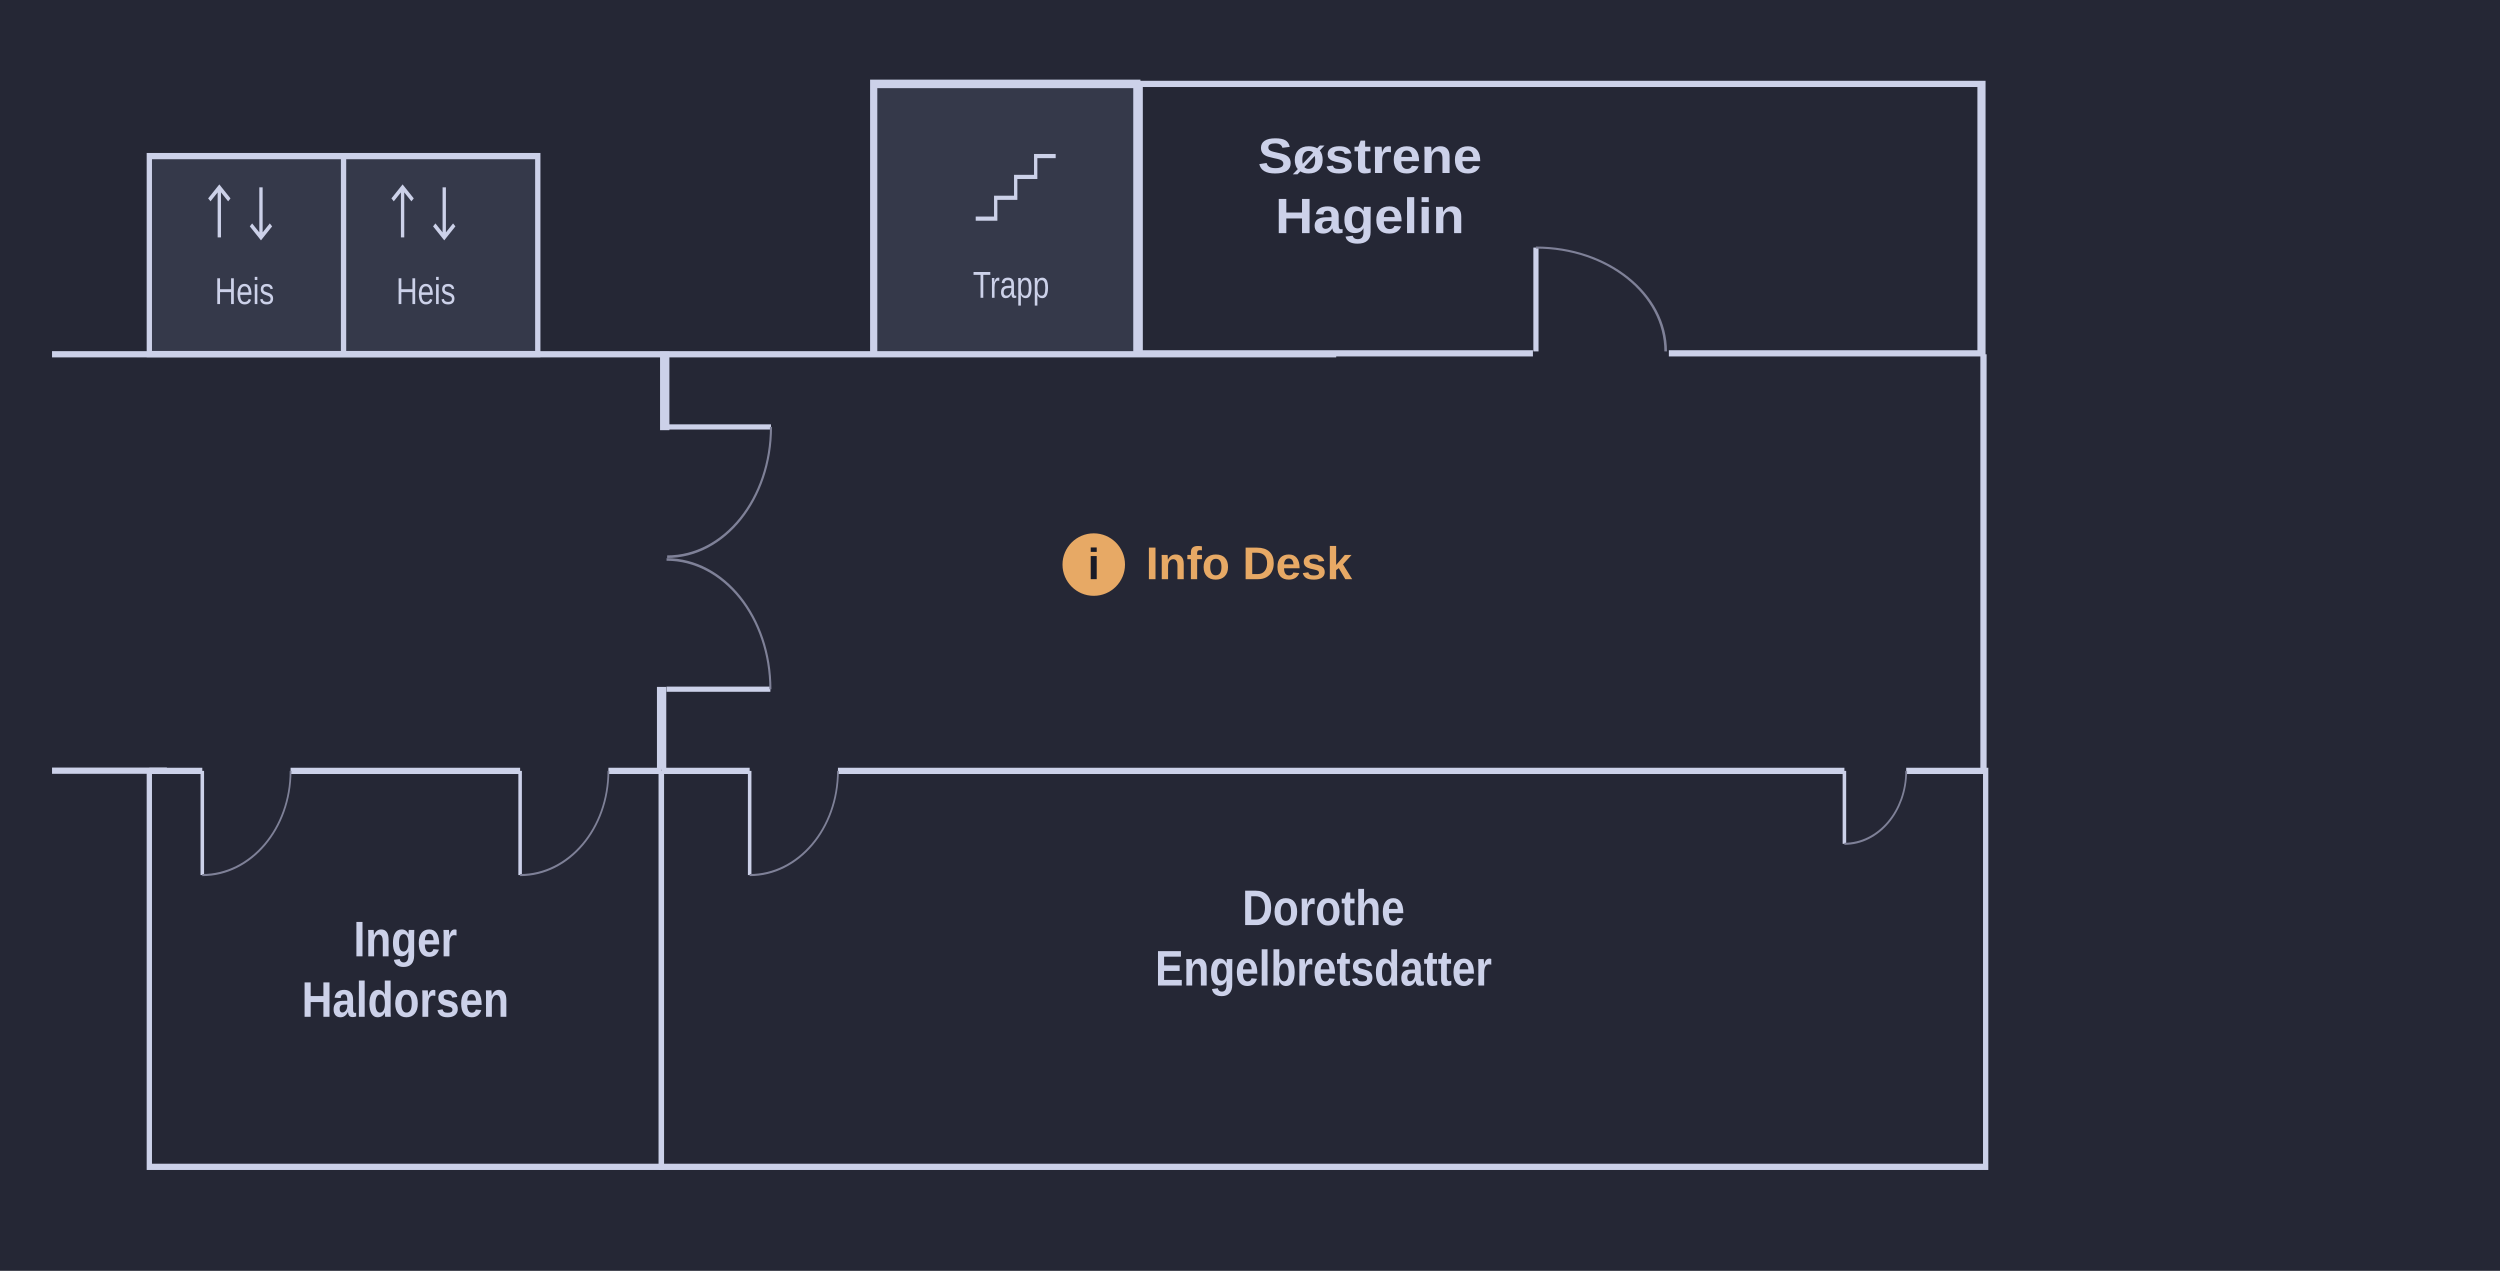
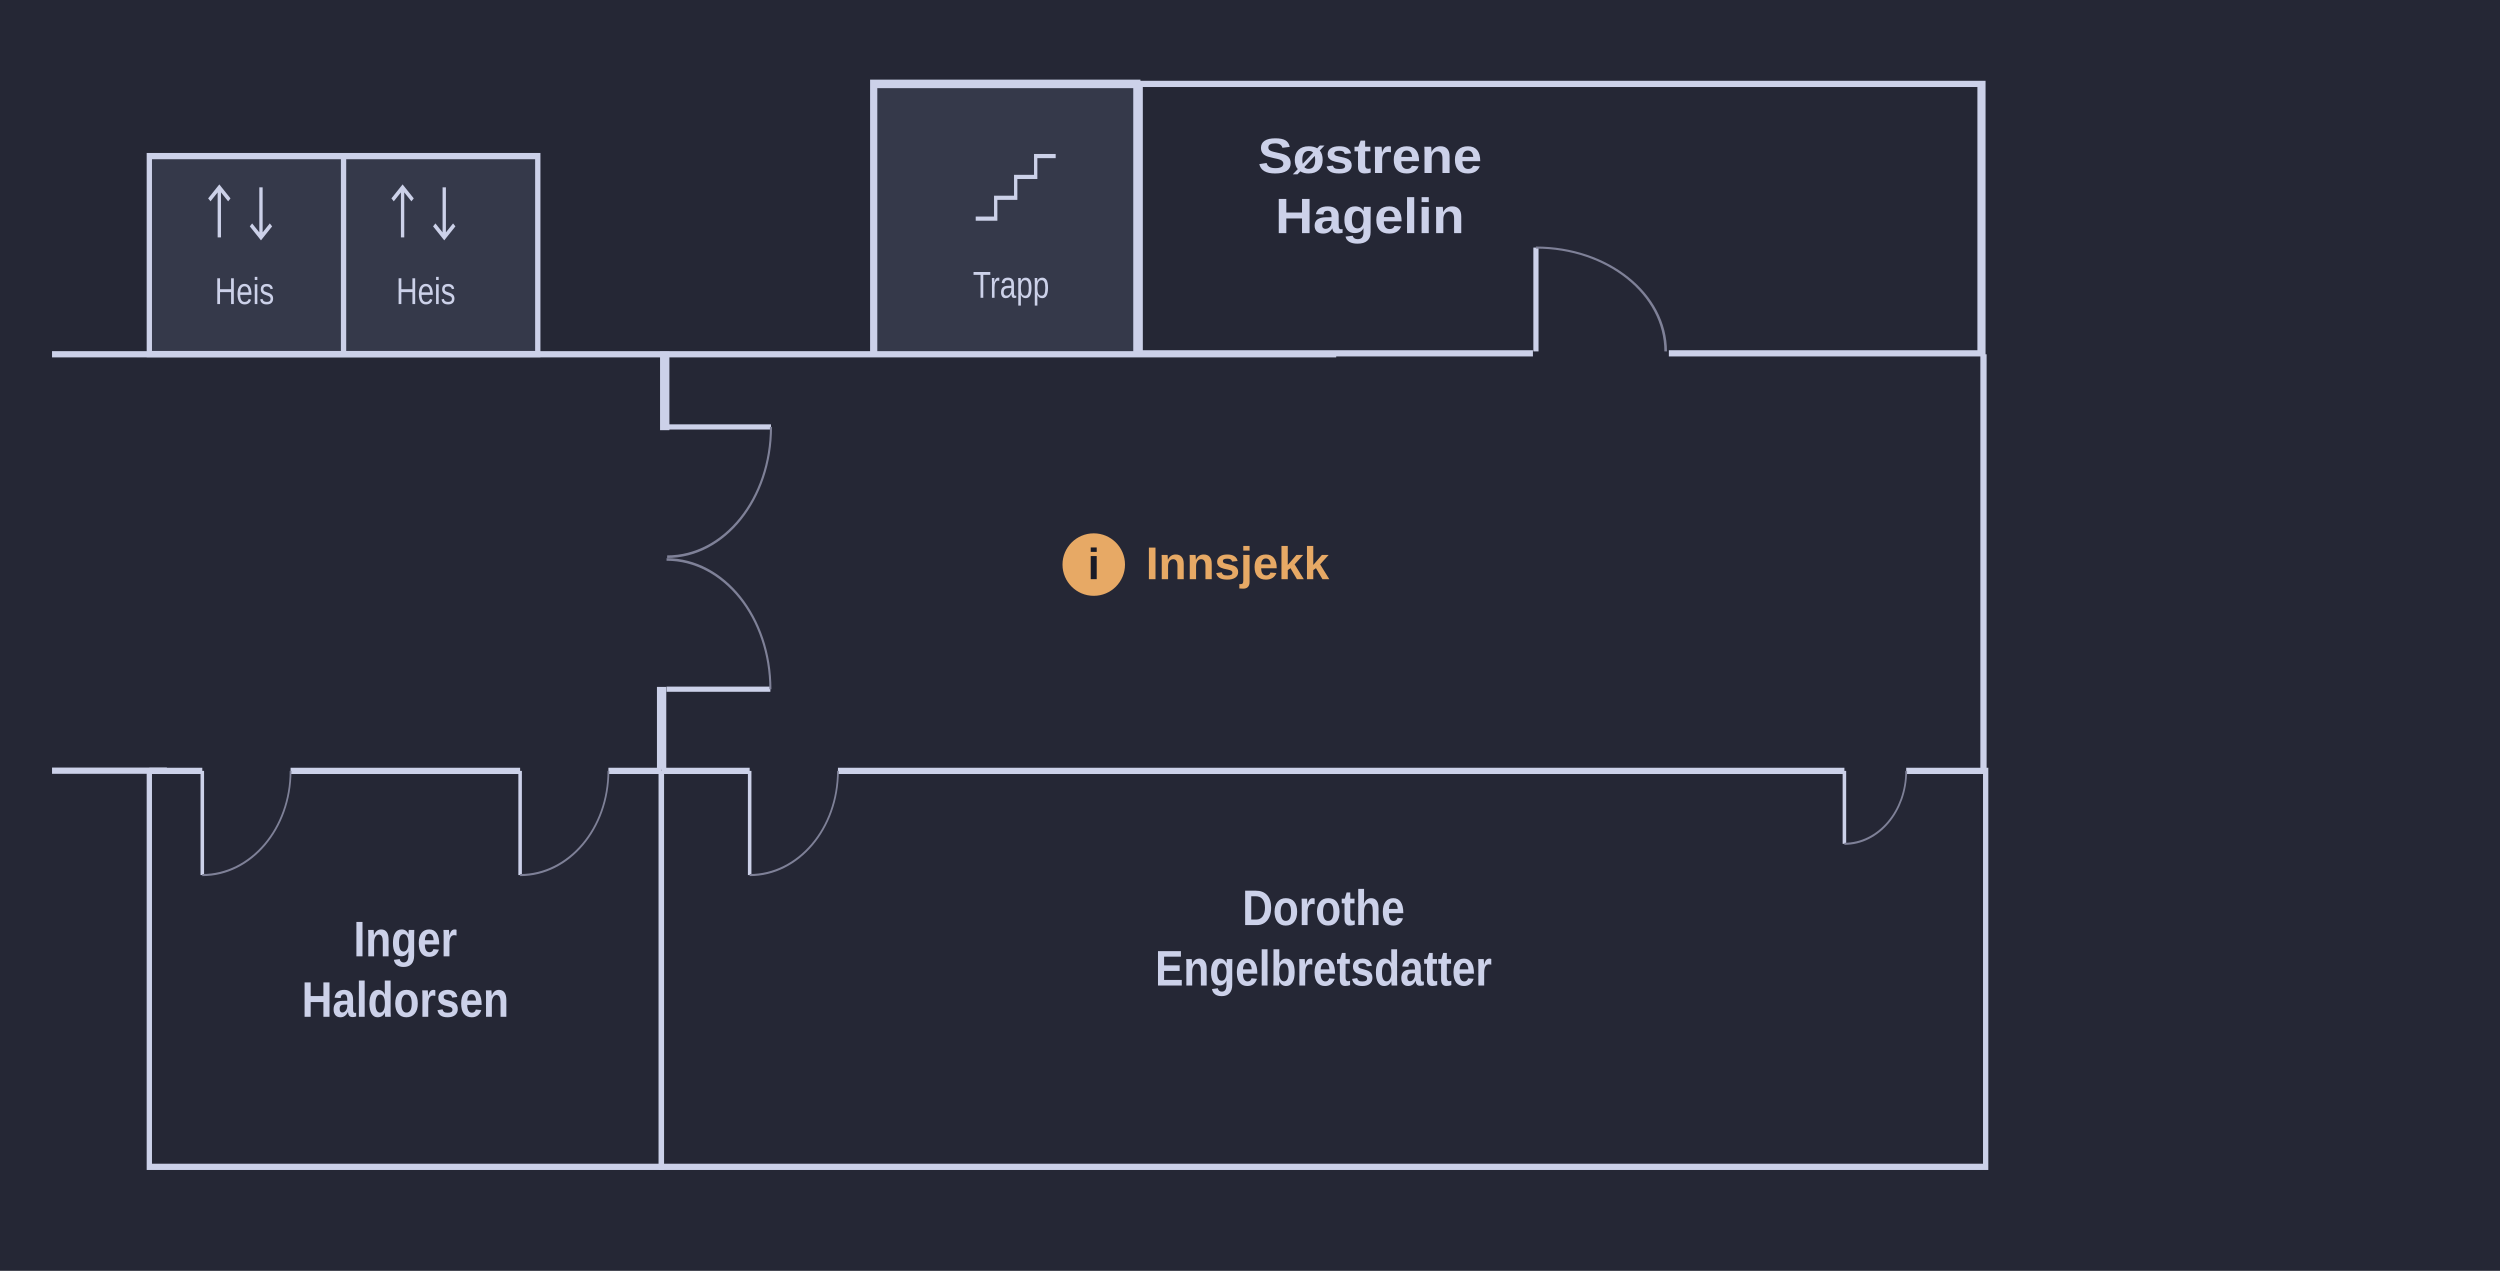
<svg xmlns="http://www.w3.org/2000/svg" width="1200" height="610" viewBox="0 70 1200 610" role="img" aria-labelledby="t0-overview-title t0-overview-desc" lang="nb" version="1.1" id="svg29">
  <defs id="defs29" />
  <rect width="1200" height="680" fill="#252735" id="rect1" />
-   <g id="t0-overview-room-004" data-room-number="004" data-room-name="Info Desk" font-family="Arial, Helvetica, sans-serif">
+   <g id="t0-overview-room-004" data-room-number="004" data-room-name="Innsjekk" font-family="Arial, Helvetica, sans-serif">
    <circle cx="525" cy="341" r="15" fill="#e7a965" />
    <text x="525" y="348" fill="#1a1b26" text-anchor="middle" font-size="21" font-weight="bold">i</text>
-     <text x="550" y="348" fill="#e7a965" font-size="22" font-weight="bold">Info Desk</text>
+     <text x="550" y="348" fill="#e7a965" font-size="22" font-weight="bold">Innsjekk</text>
  </g>
  <g fill="none" id="g26-5" transform="matrix(0,-1.245391,-0.9969511,0,559.2046,1378.445)">
    <path d="M 785,240 V 190" stroke="#ccd1e9" stroke-width="2" id="path25-6" />
    <path d="M 835,240 A 50,50 0 0 0 785,190" stroke="#7f8198" stroke-width="1" id="path26-2" />
  </g>
  <g fill="none" id="g26-5-1" transform="matrix(0,1.245391,-0.9969511,0,559.4944,-702.6922)">
    <path d="M 785,240 V 190" stroke="#ccd1e9" stroke-width="2" id="path25-6-2" />
    <path d="M 835,240 A 50,50 0 0 0 785,190" stroke="#7f8198" stroke-width="1" id="path26-2-7" />
  </g>
  <g font-family="Arial, Helvetica, sans-serif" id="g27" fill="#ccd1e9" transform="matrix(0.8475395,0,0,1.000323,3.873724,-0.1193917)">
    <g fill="#35394a" stroke="#ccd1e9" stroke-width="3" id="g2">
      <path d="m 80,240 v -95 h 220 v 95 z m 110,-95 v 95" id="path1" />
      <path d="M 490.242,239.642 V 110.35 h 149.042 v 129.292" id="path2" style="stroke-width:4.084" />
      <rect style="fill:#252735;stroke-width:3.079" id="rect30" width="2.217" height="34.626" x="370.783" y="240.35" />
      <rect style="fill:#252735;stroke-width:3.124" id="rect30-9" width="2.16" height="36.597" x="369.051" y="401.266" />
    </g>
    <g fill="none" stroke="#ccd1e9" stroke-width="3" id="g3" transform="matrix(1.182563,0,0,0.9990817,-4.665486,0.3122195)">
      <path d="m 25,240 h 615 m 310,0 v 200 m -925,0 h 55" id="path3" />
    </g>
    <g fill="none" stroke="#ccd1e9" stroke-width="2" id="g6" transform="matrix(0.9435673,0,0,1.000844,6.413446,-0.1389957)">
      <path d="m 120,184 v -24 m -6,6 6,-6 6,6 m 19,-6 v 24 m -6,-6 6,6 6,-6" id="path4" />
      <path d="m 230,184 v -24 m -6,6 6,-6 6,6 m 19,-6 v 24 m -6,-6 6,6 6,-6" id="path5" />
      <path d="m 574,175 h 12 v -10 h 12 v -10 h 12 v -10 h 12" id="path6" />
    </g>
    <g text-anchor="middle" font-size="18px" id="g8" transform="matrix(0.933633,0,0,1,7.862648,0)">
      <text x="135" y="216" id="text6">Heis</text>
      <text x="245" y="216" id="text7">Heis</text>
      <text x="600" y="213" id="text8">Trapp</text>
    </g>
    <g id="t0-overview-room-001" data-room-number="001" data-room-name="Inger Haldorsen">
      <path d="M 80,440 V 630 H 370 V 440 m -290,0 h 30 m 50,0 h 130 m 50,0 h 30" fill="none" stroke="#ccd1e9" stroke-width="3" id="path8" />
      <g text-anchor="middle" fill="#ccd1e9" id="g11">
        <text x="225" y="529" font-size="24px" font-weight="bold" id="text9">Inger</text>
        <text x="225" y="558" font-size="24px" font-weight="bold" id="text10">Haldorsen</text>
      </g>
    </g>
    <g id="t0-overview-room-002" data-room-number="002" data-room-name="Dorothe Engelbretsdatter">
      <path d="m 370,440 v 190 h 750 V 440 h -45 m -35,0 H 470 m -50,0 h -50" fill="none" stroke="#ccd1e9" stroke-width="3" id="path11" />
      <g text-anchor="middle" fill="#ccd1e9" id="g14">
        <text x="745" y="514" font-size="24px" font-weight="bold" id="text12">Dorothe</text>
        <text x="745" y="543" font-size="24px" font-weight="bold" id="text13">Engelbretsdatter</text>
      </g>
    </g>
    <g id="t0-overview-room-003" data-room-number="003" data-room-name="Søstrene Hagelin" transform="matrix(1.539598,0,0,0.9945215,-344.9866,0.9587381)">
      <path d="M 640,240 V 110 H 950 V 240 H 835 m -50,0 H 640" fill="none" stroke="#ccd1e9" stroke-width="3" id="path14" />
      <g text-anchor="middle" fill="#ccd1e9" id="g17" transform="matrix(0.8645483,0,0,1,92.695,0)">
        <text x="758.863" y="147.463" font-size="23.131px" font-weight="bold" id="text15" transform="scale(0.9638104,1.037548)" style="stroke-width:0.964">Søstrene</text>
        <text x="758.863" y="175.413" font-size="23.131px" font-weight="bold" id="text16" transform="scale(0.9638104,1.037548)" style="stroke-width:0.964">Hagelin</text>
      </g>
    </g>
    <g fill="none" id="g18">
      <path d="m 110,440 v 50" stroke="#ccd1e9" stroke-width="2" id="path17" />
      <path d="m 160,440 a 50,50 0 0 1 -50,50" stroke="#7f8198" stroke-width="1" id="path18" />
    </g>
    <g fill="none" id="g20">
      <path d="m 290,440 v 50" stroke="#ccd1e9" stroke-width="2" id="path19" />
      <path d="m 340,440 a 50,50 0 0 1 -50,50" stroke="#7f8198" stroke-width="1" id="path20" />
    </g>
    <g fill="none" id="g22">
      <path d="m 420,440 v 50" stroke="#ccd1e9" stroke-width="2" id="path21" />
      <path d="m 470,440 a 50,50 0 0 1 -50,50" stroke="#7f8198" stroke-width="1" id="path22" />
    </g>
    <g fill="none" id="g24">
      <path d="m 1040,440 v 35" stroke="#ccd1e9" stroke-width="2" id="path23" />
      <path d="m 1075,440 a 35,35 0 0 1 -35,35" stroke="#7f8198" stroke-width="1" id="path24" />
    </g>
    <g fill="none" id="g26" transform="matrix(1.469419,0,0,0.9966295,-288.1883,-0.4688986)">
      <path d="M 785,240 V 190" stroke="#ccd1e9" stroke-width="2" id="path25" />
      <path d="M 835,240 A 50,50 0 0 0 785,190" stroke="#7f8198" stroke-width="1" id="path26" />
    </g>
  </g>
  <g id="room-targets" fill="transparent" stroke="none">
    <rect data-room-target="001" x="69.286" y="441.403" width="251.821" height="190" id="rect27" style="stroke-width:0.932" />
    <rect data-room-target="002" x="319.616" y="439.686" width="633.554" height="190" id="rect28" style="stroke-width:0.919" />
    <rect data-room-target="003" x="546.461" y="110.954" width="405.448" height="130" id="rect29" style="stroke-width:1.144" />
    <rect data-room-target="004" x="500" y="300" width="250" height="110" />
  </g>
</svg>
